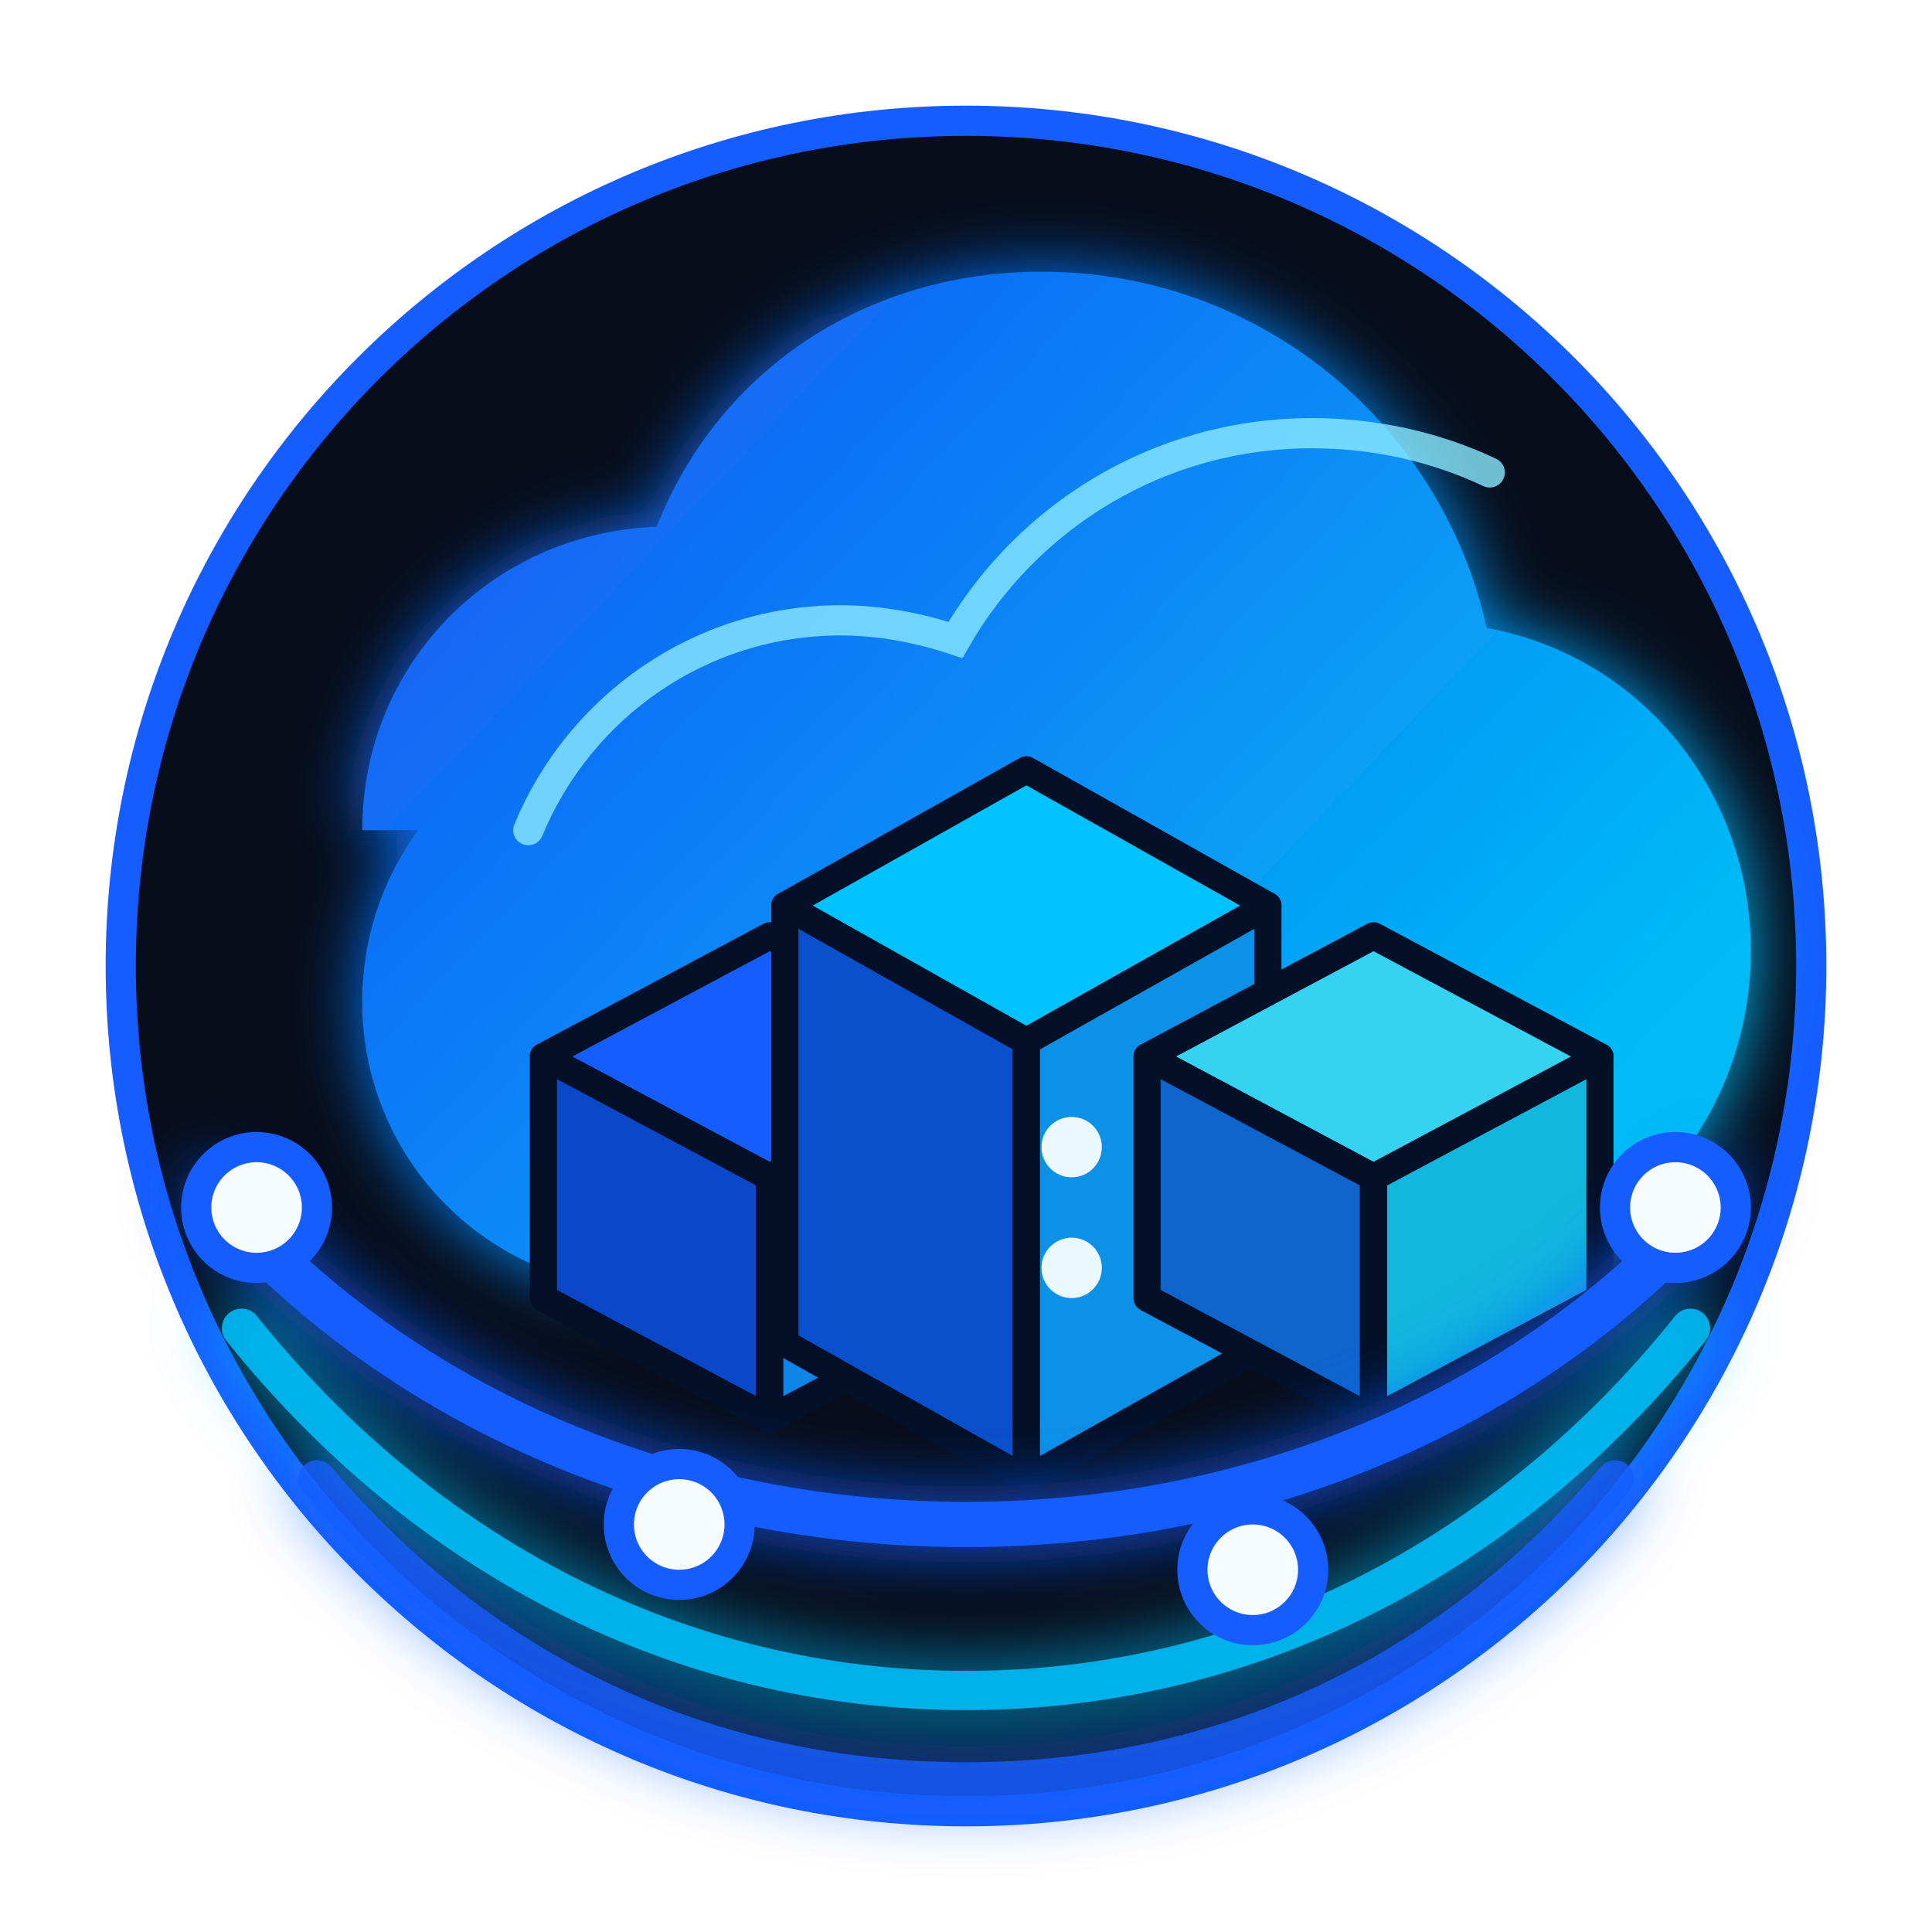
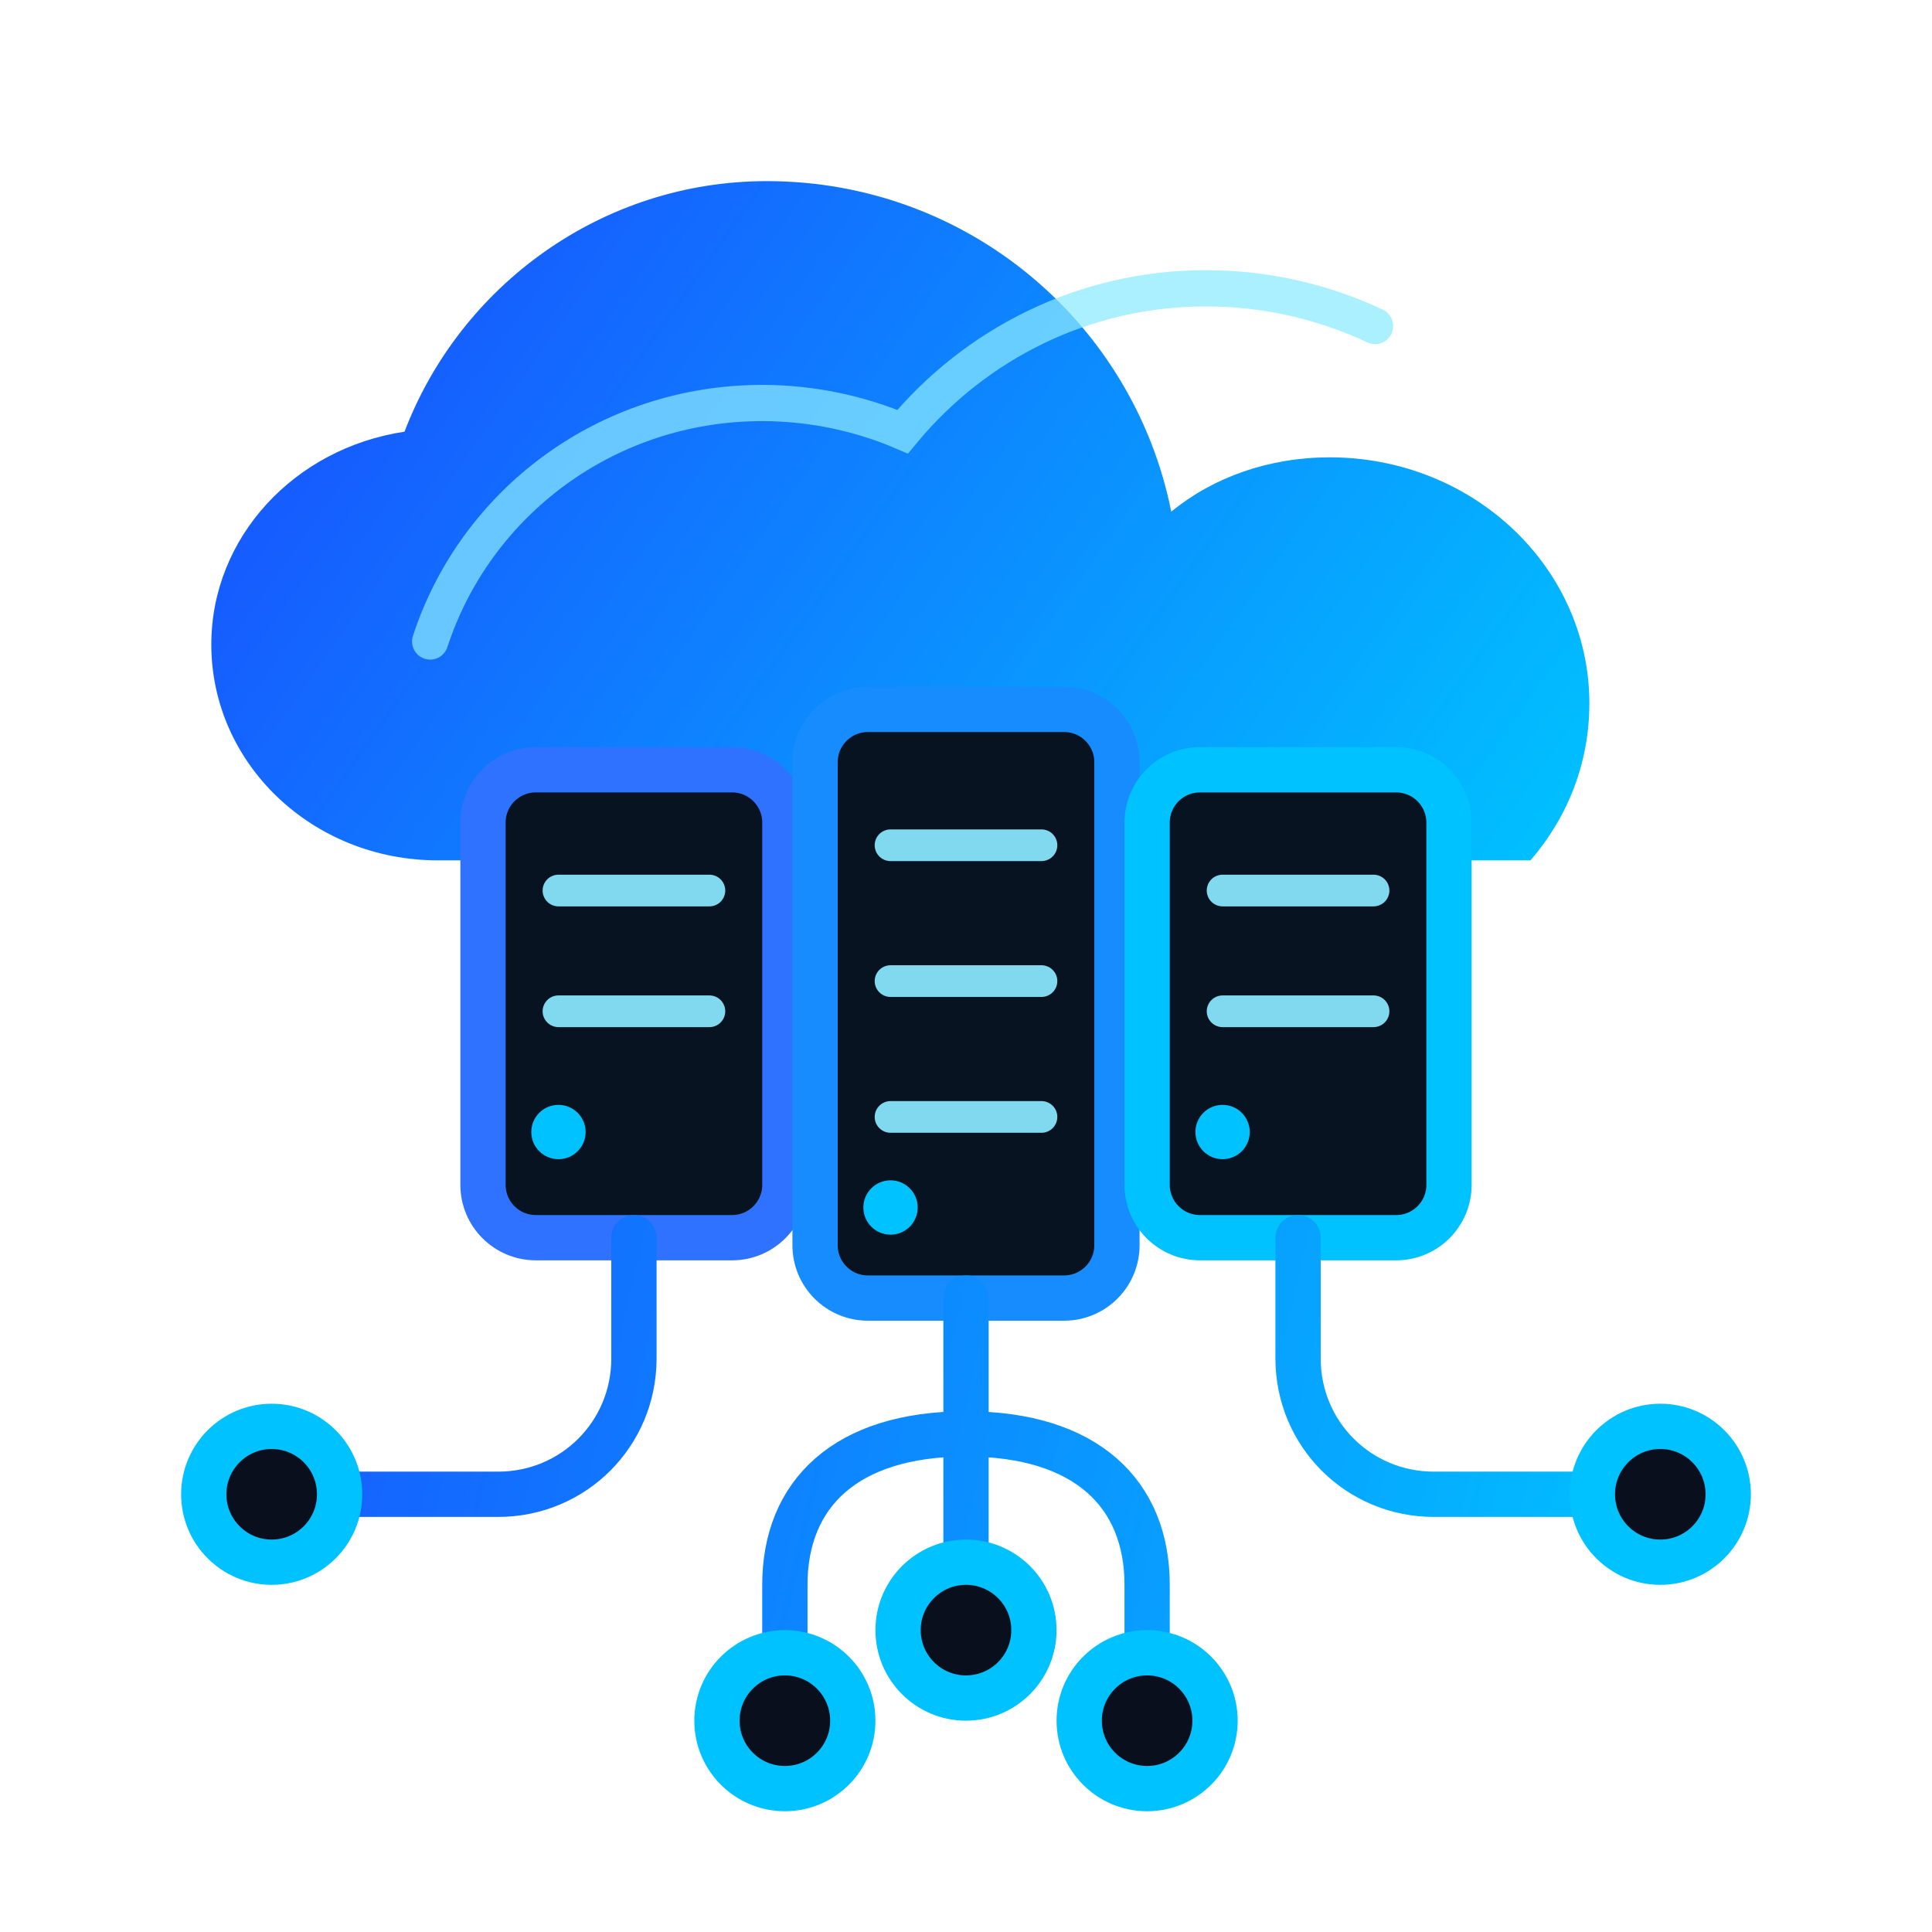
<svg xmlns="http://www.w3.org/2000/svg" viewBox="0 0 128 128" role="img" aria-labelledby="title desc">
  <defs>
-     <linearGradient id="cloud" x1="32" y1="22" x2="96" y2="83" gradientUnits="userSpaceOnUse">
+     <linearGradient id="cloudGradient" x1="30" y1="18" x2="98" y2="66" gradientUnits="userSpaceOnUse">
      <stop stop-color="#165DFF" />
      <stop offset="1" stop-color="#00C2FF" />
    </linearGradient>
-     <filter id="glow" x="-40%" y="-40%" width="180%" height="180%">
-       <feGaussianBlur stdDeviation="2.2" result="blur" />
-       <feMerge>
-         <feMergeNode in="blur" />
-         <feMergeNode in="SourceGraphic" />
-       </feMerge>
-     </filter>
+     <linearGradient id="networkGradient" x1="18" y1="91" x2="110" y2="112" gradientUnits="userSpaceOnUse">
+       <stop stop-color="#165DFF" />
+       <stop offset="1" stop-color="#00C2FF" />
+     </linearGradient>
  </defs>
-   <circle cx="64" cy="64" r="56" fill="#070D1B" stroke="#165DFF" stroke-width="2" />
-   <path d="M24 55c0-11 8.6-19.7 19.5-20.1C47.7 24.3 57.6 18 69 18c14.5 0 26.5 10.1 29.5 23.6C108.8 43.5 116 52.5 116 63c0 12.4-10 22.4-22.4 22.4H43C32.5 85.4 24 76.9 24 66.4c0-4.2 1.3-8.1 3.7-11.4Z" fill="url(#cloud)" opacity=".96" filter="url(#glow)" />
-   <path d="M35 55c3.4-8.2 11.4-13.9 20.7-13.9 2.6 0 5.2.5 7.6 1.3 4.7-8.2 13.5-13.7 23.6-13.7 4.2 0 8.2.9 11.8 2.6" fill="none" stroke="#8AEAFF" stroke-width="2" stroke-linecap="round" opacity=".8" />
-   <g stroke="#031027" stroke-width="1.8" stroke-linejoin="round">
-     <path d="M36 70 51 62l15 8-15 8-15-8Z" fill="#165DFF" />
-     <path d="M36 70v16l15 8V78L36 70Z" fill="#0B48C9" />
-     <path d="M51 78v16l15-8V70l-15 8Z" fill="#0E85E8" />
-     <path d="M52 60 68 51l16 9-16 9-16-9Z" fill="#00C2FF" />
-     <path d="M52 60v29l16 9V69l-16-9Z" fill="#0A4FCB" />
-     <path d="M68 69v29l16-9V60l-16 9Z" fill="#0D91E6" />
-     <path d="M76 70 91 62l15 8-15 8-15-8Z" fill="#35D2F2" />
-     <path d="M76 70v16l15 8V78l-15-8Z" fill="#0F65CC" />
-     <path d="M91 78v16l15-8V70l-15 8Z" fill="#11B7DD" />
+   <path d="M29 57c-8.3 0-15-6.4-15-14.3 0-7.1 5.5-13 12.8-14.1C30.5 18.9 39.9 12 50.8 12c13.3 0 24.3 9.4 26.8 21.9 2.8-2.3 6.5-3.6 10.5-3.6 9.5 0 17.2 7.3 17.2 16.3 0 3.9-1.4 7.5-3.9 10.4H29Z" fill="url(#cloudGradient)" />
+   <path d="M28.5 42.5c3-9.2 11.7-15.8 22-15.8 3.3 0 6.5.7 9.3 1.9 4.8-5.8 12-9.5 20.1-9.5 4 0 7.8.9 11.2 2.5" fill="none" stroke="#8AEAFF" stroke-width="2.4" stroke-linecap="round" opacity=".72" />
+   <g fill="#081321" stroke-linejoin="round">
+     <rect x="32" y="51" width="20" height="31" rx="3.5" stroke="#2F72FF" stroke-width="3" />
+     <rect x="54" y="47" width="20" height="39" rx="3.5" stroke="#168CFF" stroke-width="3" />
+     <rect x="76" y="51" width="20" height="31" rx="3.5" stroke="#00C2FF" stroke-width="3" />
  </g>
-   <g fill="#EAF8FF">
-     <circle cx="71" cy="76" r="2" />
-     <circle cx="71" cy="84" r="2" />
+   <g fill="none" stroke="#8AEAFF" stroke-width="2.1" stroke-linecap="round" opacity=".92">
+     <path d="M37 59h10" />
+     <path d="M37 67h10" />
+     <path d="M59 56h10" />
+     <path d="M59 65h10" />
+     <path d="M59 74h10" />
+     <path d="M81 59h10" />
+     <path d="M81 67h10" />
  </g>
-   <g fill="none" stroke-linecap="round" filter="url(#glow)">
-     <path d="M14 79c11 13 29 22 50 22s39-9 50-22" stroke="#165DFF" stroke-width="3" />
-     <path d="M16 88c12 15 29 24 48 24s36-9 48-24" stroke="#00C2FF" stroke-width="2.6" opacity=".85" />
-     <path d="M21 98c11 13 26 20 43 20 17 0 32-7 43-20" stroke="#165DFF" stroke-width="2.5" opacity=".8" />
+   <g fill="#00C2FF">
+     <circle cx="37" cy="75" r="1.8" />
+     <circle cx="59" cy="80" r="1.8" />
+     <circle cx="81" cy="75" r="1.8" />
  </g>
-   <g fill="#F6FBFF" stroke="#165DFF" stroke-width="2">
-     <circle cx="17" cy="80" r="4" />
-     <circle cx="111" cy="80" r="4" />
-     <circle cx="45" cy="101" r="4" />
-     <circle cx="83" cy="104" r="4" />
+   <g fill="none" stroke="url(#networkGradient)" stroke-width="3" stroke-linecap="round" stroke-linejoin="round">
+     <path d="M42 82v8c0 5-4 9-9 9H21" />
+     <path d="M64 86v18" />
+     <path d="M86 82v8c0 5 4 9 9 9h12" />
+     <path d="M64 95c-8 0-12 4-12 10v5" />
+     <path d="M64 95c8 0 12 4 12 10v5" />
+   </g>
+   <g fill="#0A0F1E" stroke="#00C2FF" stroke-width="3">
+     <circle cx="18" cy="99" r="4.5" />
+     <circle cx="52" cy="114" r="4.5" />
+     <circle cx="64" cy="108" r="4.5" />
+     <circle cx="76" cy="114" r="4.5" />
+     <circle cx="110" cy="99" r="4.5" />
  </g>
</svg>
